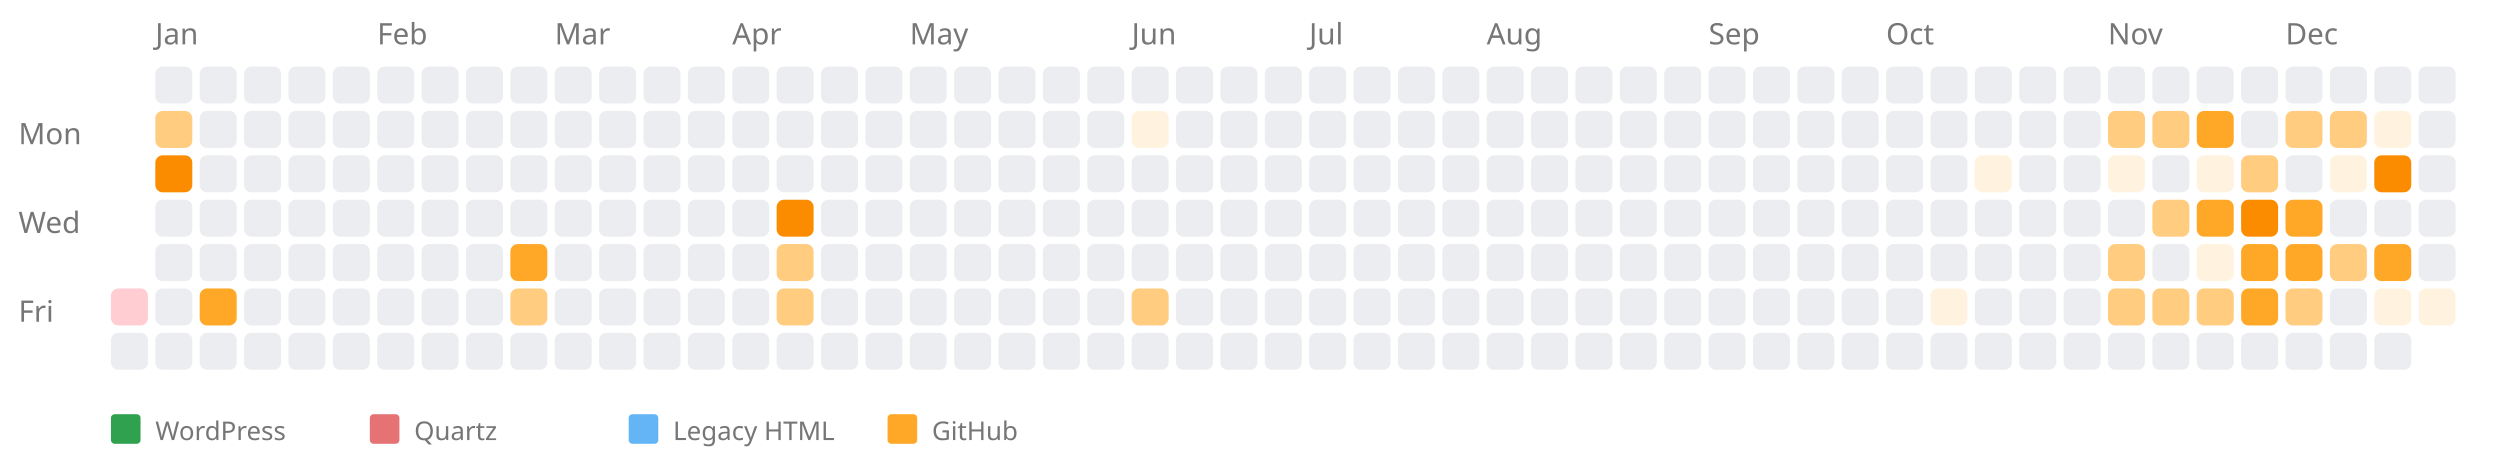
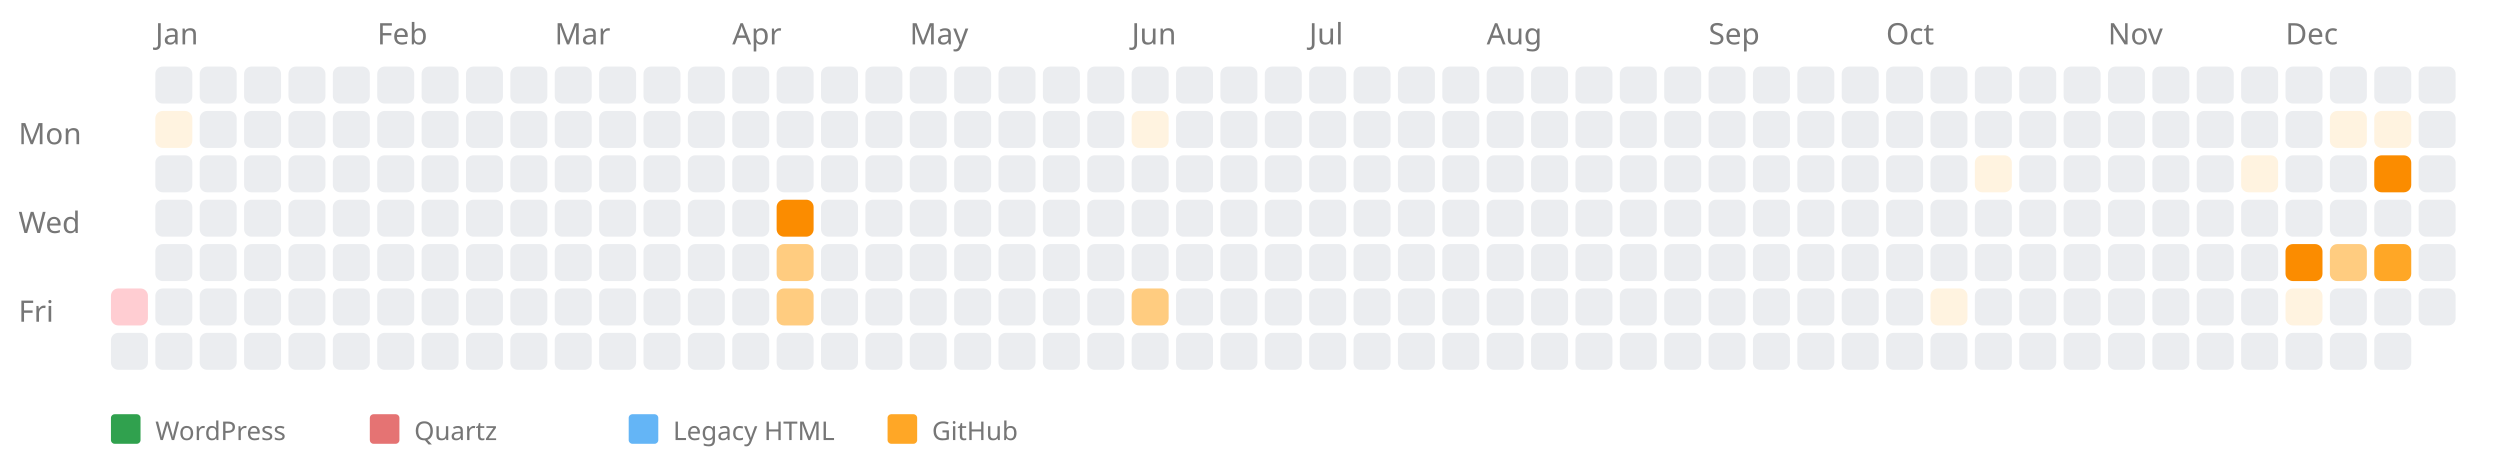
<svg xmlns="http://www.w3.org/2000/svg" viewBox="0 0 676 124" style="background-color: white;">
  <text x="5" y="39" font-family="sans-serif" font-size="8" fill="#767676">Mon</text>
  <text x="5" y="63" font-family="sans-serif" font-size="8" fill="#767676">Wed</text>
  <text x="5" y="87" font-family="sans-serif" font-size="8" fill="#767676">Fri</text>
  <a href="https://kreier.github.io/quartz/Diary/2021">
    <rect class="day-cell" data-date="2021-01-01" x="30" y="78" width="10" height="10" fill="#ffcdd2" rx="2" ry="2" />
  </a>
  <rect class="day-cell" data-date="2021-01-02" x="30" y="90" width="10" height="10" fill="#ebedf0" rx="2" ry="2" />
  <text x="42" y="12" font-family="sans-serif" font-size="8" fill="#767676">Jan</text>
  <rect class="day-cell" data-date="2021-01-03" x="42" y="18" width="10" height="10" fill="#ebedf0" rx="2" ry="2" />
-   <a href="https://github.com/kreier/me2arm/commit/ca2c6994b2ed854a7fac613803deee478fee8e63">
-     <rect class="day-cell" data-date="2021-01-04" x="42" y="30" width="10" height="10" fill="#ffcc80" rx="2" ry="2" />
-   </a>
-   <a href="https://github.com/kreier/jetson-car/commit/9a10501f116eb05279a624a6240494d85eda73f1">
-     <rect class="day-cell" data-date="2021-01-05" x="42" y="42" width="10" height="10" fill="#fb8c00" rx="2" ry="2" />
-   </a>
+   <a href="https://github.com/kreier/me2arm/blob/main/README.md">
+     <rect class="day-cell" data-date="2021-01-04" x="42" y="30" width="10" height="10" fill="#fff3e0" rx="2" ry="2" />
+   </a>
+   <rect class="day-cell" data-date="2021-01-05" x="42" y="42" width="10" height="10" fill="#ebedf0" rx="2" ry="2" />
  <rect class="day-cell" data-date="2021-01-06" x="42" y="54" width="10" height="10" fill="#ebedf0" rx="2" ry="2" />
  <rect class="day-cell" data-date="2021-01-07" x="42" y="66" width="10" height="10" fill="#ebedf0" rx="2" ry="2" />
  <rect class="day-cell" data-date="2021-01-08" x="42" y="78" width="10" height="10" fill="#ebedf0" rx="2" ry="2" />
  <rect class="day-cell" data-date="2021-01-09" x="42" y="90" width="10" height="10" fill="#ebedf0" rx="2" ry="2" />
  <rect class="day-cell" data-date="2021-01-10" x="54" y="18" width="10" height="10" fill="#ebedf0" rx="2" ry="2" />
  <rect class="day-cell" data-date="2021-01-11" x="54" y="30" width="10" height="10" fill="#ebedf0" rx="2" ry="2" />
  <rect class="day-cell" data-date="2021-01-12" x="54" y="42" width="10" height="10" fill="#ebedf0" rx="2" ry="2" />
  <rect class="day-cell" data-date="2021-01-13" x="54" y="54" width="10" height="10" fill="#ebedf0" rx="2" ry="2" />
  <rect class="day-cell" data-date="2021-01-14" x="54" y="66" width="10" height="10" fill="#ebedf0" rx="2" ry="2" />
-   <a href="https://github.com/kreier/ml/commit/02943c450cba19af11ae0dcdcea43d1fbf020590">
-     <rect class="day-cell" data-date="2021-01-15" x="54" y="78" width="10" height="10" fill="#ffa726" rx="2" ry="2" />
-   </a>
+   <rect class="day-cell" data-date="2021-01-15" x="54" y="78" width="10" height="10" fill="#ebedf0" rx="2" ry="2" />
  <rect class="day-cell" data-date="2021-01-16" x="54" y="90" width="10" height="10" fill="#ebedf0" rx="2" ry="2" />
  <rect class="day-cell" data-date="2021-01-17" x="66" y="18" width="10" height="10" fill="#ebedf0" rx="2" ry="2" />
  <rect class="day-cell" data-date="2021-01-18" x="66" y="30" width="10" height="10" fill="#ebedf0" rx="2" ry="2" />
  <rect class="day-cell" data-date="2021-01-19" x="66" y="42" width="10" height="10" fill="#ebedf0" rx="2" ry="2" />
  <rect class="day-cell" data-date="2021-01-20" x="66" y="54" width="10" height="10" fill="#ebedf0" rx="2" ry="2" />
  <rect class="day-cell" data-date="2021-01-21" x="66" y="66" width="10" height="10" fill="#ebedf0" rx="2" ry="2" />
  <rect class="day-cell" data-date="2021-01-22" x="66" y="78" width="10" height="10" fill="#ebedf0" rx="2" ry="2" />
  <rect class="day-cell" data-date="2021-01-23" x="66" y="90" width="10" height="10" fill="#ebedf0" rx="2" ry="2" />
  <rect class="day-cell" data-date="2021-01-24" x="78" y="18" width="10" height="10" fill="#ebedf0" rx="2" ry="2" />
  <rect class="day-cell" data-date="2021-01-25" x="78" y="30" width="10" height="10" fill="#ebedf0" rx="2" ry="2" />
  <rect class="day-cell" data-date="2021-01-26" x="78" y="42" width="10" height="10" fill="#ebedf0" rx="2" ry="2" />
  <rect class="day-cell" data-date="2021-01-27" x="78" y="54" width="10" height="10" fill="#ebedf0" rx="2" ry="2" />
  <rect class="day-cell" data-date="2021-01-28" x="78" y="66" width="10" height="10" fill="#ebedf0" rx="2" ry="2" />
  <rect class="day-cell" data-date="2021-01-29" x="78" y="78" width="10" height="10" fill="#ebedf0" rx="2" ry="2" />
  <rect class="day-cell" data-date="2021-01-30" x="78" y="90" width="10" height="10" fill="#ebedf0" rx="2" ry="2" />
  <rect class="day-cell" data-date="2021-01-31" x="90" y="18" width="10" height="10" fill="#ebedf0" rx="2" ry="2" />
  <rect class="day-cell" data-date="2021-02-01" x="90" y="30" width="10" height="10" fill="#ebedf0" rx="2" ry="2" />
  <rect class="day-cell" data-date="2021-02-02" x="90" y="42" width="10" height="10" fill="#ebedf0" rx="2" ry="2" />
  <rect class="day-cell" data-date="2021-02-03" x="90" y="54" width="10" height="10" fill="#ebedf0" rx="2" ry="2" />
  <rect class="day-cell" data-date="2021-02-04" x="90" y="66" width="10" height="10" fill="#ebedf0" rx="2" ry="2" />
  <rect class="day-cell" data-date="2021-02-05" x="90" y="78" width="10" height="10" fill="#ebedf0" rx="2" ry="2" />
  <rect class="day-cell" data-date="2021-02-06" x="90" y="90" width="10" height="10" fill="#ebedf0" rx="2" ry="2" />
  <text x="102" y="12" font-family="sans-serif" font-size="8" fill="#767676">Feb</text>
  <rect class="day-cell" data-date="2021-02-07" x="102" y="18" width="10" height="10" fill="#ebedf0" rx="2" ry="2" />
  <rect class="day-cell" data-date="2021-02-08" x="102" y="30" width="10" height="10" fill="#ebedf0" rx="2" ry="2" />
  <rect class="day-cell" data-date="2021-02-09" x="102" y="42" width="10" height="10" fill="#ebedf0" rx="2" ry="2" />
  <rect class="day-cell" data-date="2021-02-10" x="102" y="54" width="10" height="10" fill="#ebedf0" rx="2" ry="2" />
  <rect class="day-cell" data-date="2021-02-11" x="102" y="66" width="10" height="10" fill="#ebedf0" rx="2" ry="2" />
  <rect class="day-cell" data-date="2021-02-12" x="102" y="78" width="10" height="10" fill="#ebedf0" rx="2" ry="2" />
  <rect class="day-cell" data-date="2021-02-13" x="102" y="90" width="10" height="10" fill="#ebedf0" rx="2" ry="2" />
  <rect class="day-cell" data-date="2021-02-14" x="114" y="18" width="10" height="10" fill="#ebedf0" rx="2" ry="2" />
  <rect class="day-cell" data-date="2021-02-15" x="114" y="30" width="10" height="10" fill="#ebedf0" rx="2" ry="2" />
  <rect class="day-cell" data-date="2021-02-16" x="114" y="42" width="10" height="10" fill="#ebedf0" rx="2" ry="2" />
  <rect class="day-cell" data-date="2021-02-17" x="114" y="54" width="10" height="10" fill="#ebedf0" rx="2" ry="2" />
  <rect class="day-cell" data-date="2021-02-18" x="114" y="66" width="10" height="10" fill="#ebedf0" rx="2" ry="2" />
  <rect class="day-cell" data-date="2021-02-19" x="114" y="78" width="10" height="10" fill="#ebedf0" rx="2" ry="2" />
  <rect class="day-cell" data-date="2021-02-20" x="114" y="90" width="10" height="10" fill="#ebedf0" rx="2" ry="2" />
  <rect class="day-cell" data-date="2021-02-21" x="126" y="18" width="10" height="10" fill="#ebedf0" rx="2" ry="2" />
  <rect class="day-cell" data-date="2021-02-22" x="126" y="30" width="10" height="10" fill="#ebedf0" rx="2" ry="2" />
  <rect class="day-cell" data-date="2021-02-23" x="126" y="42" width="10" height="10" fill="#ebedf0" rx="2" ry="2" />
  <rect class="day-cell" data-date="2021-02-24" x="126" y="54" width="10" height="10" fill="#ebedf0" rx="2" ry="2" />
  <rect class="day-cell" data-date="2021-02-25" x="126" y="66" width="10" height="10" fill="#ebedf0" rx="2" ry="2" />
  <rect class="day-cell" data-date="2021-02-26" x="126" y="78" width="10" height="10" fill="#ebedf0" rx="2" ry="2" />
  <rect class="day-cell" data-date="2021-02-27" x="126" y="90" width="10" height="10" fill="#ebedf0" rx="2" ry="2" />
  <rect class="day-cell" data-date="2021-02-28" x="138" y="18" width="10" height="10" fill="#ebedf0" rx="2" ry="2" />
  <rect class="day-cell" data-date="2021-03-01" x="138" y="30" width="10" height="10" fill="#ebedf0" rx="2" ry="2" />
  <rect class="day-cell" data-date="2021-03-02" x="138" y="42" width="10" height="10" fill="#ebedf0" rx="2" ry="2" />
  <rect class="day-cell" data-date="2021-03-03" x="138" y="54" width="10" height="10" fill="#ebedf0" rx="2" ry="2" />
-   <a href="https://github.com/kreier/swift2021/commit/307429f71dbe469964d131d20942aa847cdf0585">
-     <rect class="day-cell" data-date="2021-03-04" x="138" y="66" width="10" height="10" fill="#ffa726" rx="2" ry="2" />
-   </a>
-   <a href="https://github.com/kreier/swift2021/commit/5080393241e9903767c09061c0625bb39481d234">
-     <rect class="day-cell" data-date="2021-03-05" x="138" y="78" width="10" height="10" fill="#ffcc80" rx="2" ry="2" />
-   </a>
+   <rect class="day-cell" data-date="2021-03-04" x="138" y="66" width="10" height="10" fill="#ebedf0" rx="2" ry="2" />
+   <rect class="day-cell" data-date="2021-03-05" x="138" y="78" width="10" height="10" fill="#ebedf0" rx="2" ry="2" />
  <rect class="day-cell" data-date="2021-03-06" x="138" y="90" width="10" height="10" fill="#ebedf0" rx="2" ry="2" />
  <text x="150" y="12" font-family="sans-serif" font-size="8" fill="#767676">Mar</text>
  <rect class="day-cell" data-date="2021-03-07" x="150" y="18" width="10" height="10" fill="#ebedf0" rx="2" ry="2" />
  <rect class="day-cell" data-date="2021-03-08" x="150" y="30" width="10" height="10" fill="#ebedf0" rx="2" ry="2" />
  <rect class="day-cell" data-date="2021-03-09" x="150" y="42" width="10" height="10" fill="#ebedf0" rx="2" ry="2" />
  <rect class="day-cell" data-date="2021-03-10" x="150" y="54" width="10" height="10" fill="#ebedf0" rx="2" ry="2" />
  <rect class="day-cell" data-date="2021-03-11" x="150" y="66" width="10" height="10" fill="#ebedf0" rx="2" ry="2" />
  <rect class="day-cell" data-date="2021-03-12" x="150" y="78" width="10" height="10" fill="#ebedf0" rx="2" ry="2" />
  <rect class="day-cell" data-date="2021-03-13" x="150" y="90" width="10" height="10" fill="#ebedf0" rx="2" ry="2" />
  <rect class="day-cell" data-date="2021-03-14" x="162" y="18" width="10" height="10" fill="#ebedf0" rx="2" ry="2" />
  <rect class="day-cell" data-date="2021-03-15" x="162" y="30" width="10" height="10" fill="#ebedf0" rx="2" ry="2" />
  <rect class="day-cell" data-date="2021-03-16" x="162" y="42" width="10" height="10" fill="#ebedf0" rx="2" ry="2" />
  <rect class="day-cell" data-date="2021-03-17" x="162" y="54" width="10" height="10" fill="#ebedf0" rx="2" ry="2" />
  <rect class="day-cell" data-date="2021-03-18" x="162" y="66" width="10" height="10" fill="#ebedf0" rx="2" ry="2" />
  <rect class="day-cell" data-date="2021-03-19" x="162" y="78" width="10" height="10" fill="#ebedf0" rx="2" ry="2" />
  <rect class="day-cell" data-date="2021-03-20" x="162" y="90" width="10" height="10" fill="#ebedf0" rx="2" ry="2" />
  <rect class="day-cell" data-date="2021-03-21" x="174" y="18" width="10" height="10" fill="#ebedf0" rx="2" ry="2" />
  <rect class="day-cell" data-date="2021-03-22" x="174" y="30" width="10" height="10" fill="#ebedf0" rx="2" ry="2" />
  <rect class="day-cell" data-date="2021-03-23" x="174" y="42" width="10" height="10" fill="#ebedf0" rx="2" ry="2" />
  <rect class="day-cell" data-date="2021-03-24" x="174" y="54" width="10" height="10" fill="#ebedf0" rx="2" ry="2" />
  <rect class="day-cell" data-date="2021-03-25" x="174" y="66" width="10" height="10" fill="#ebedf0" rx="2" ry="2" />
  <rect class="day-cell" data-date="2021-03-26" x="174" y="78" width="10" height="10" fill="#ebedf0" rx="2" ry="2" />
  <rect class="day-cell" data-date="2021-03-27" x="174" y="90" width="10" height="10" fill="#ebedf0" rx="2" ry="2" />
  <rect class="day-cell" data-date="2021-03-28" x="186" y="18" width="10" height="10" fill="#ebedf0" rx="2" ry="2" />
  <rect class="day-cell" data-date="2021-03-29" x="186" y="30" width="10" height="10" fill="#ebedf0" rx="2" ry="2" />
  <rect class="day-cell" data-date="2021-03-30" x="186" y="42" width="10" height="10" fill="#ebedf0" rx="2" ry="2" />
  <rect class="day-cell" data-date="2021-03-31" x="186" y="54" width="10" height="10" fill="#ebedf0" rx="2" ry="2" />
  <rect class="day-cell" data-date="2021-04-01" x="186" y="66" width="10" height="10" fill="#ebedf0" rx="2" ry="2" />
  <rect class="day-cell" data-date="2021-04-02" x="186" y="78" width="10" height="10" fill="#ebedf0" rx="2" ry="2" />
  <rect class="day-cell" data-date="2021-04-03" x="186" y="90" width="10" height="10" fill="#ebedf0" rx="2" ry="2" />
  <text x="198" y="12" font-family="sans-serif" font-size="8" fill="#767676">Apr</text>
  <rect class="day-cell" data-date="2021-04-04" x="198" y="18" width="10" height="10" fill="#ebedf0" rx="2" ry="2" />
  <rect class="day-cell" data-date="2021-04-05" x="198" y="30" width="10" height="10" fill="#ebedf0" rx="2" ry="2" />
  <rect class="day-cell" data-date="2021-04-06" x="198" y="42" width="10" height="10" fill="#ebedf0" rx="2" ry="2" />
  <rect class="day-cell" data-date="2021-04-07" x="198" y="54" width="10" height="10" fill="#ebedf0" rx="2" ry="2" />
  <rect class="day-cell" data-date="2021-04-08" x="198" y="66" width="10" height="10" fill="#ebedf0" rx="2" ry="2" />
  <rect class="day-cell" data-date="2021-04-09" x="198" y="78" width="10" height="10" fill="#ebedf0" rx="2" ry="2" />
  <rect class="day-cell" data-date="2021-04-10" x="198" y="90" width="10" height="10" fill="#ebedf0" rx="2" ry="2" />
  <rect class="day-cell" data-date="2021-04-11" x="210" y="18" width="10" height="10" fill="#ebedf0" rx="2" ry="2" />
  <rect class="day-cell" data-date="2021-04-12" x="210" y="30" width="10" height="10" fill="#ebedf0" rx="2" ry="2" />
  <rect class="day-cell" data-date="2021-04-13" x="210" y="42" width="10" height="10" fill="#ebedf0" rx="2" ry="2" />
  <a href="https://github.com/kreier/aqi/commit/ab232dc5d18e2268e31fdc4a1b65283ac7bafe7a">
    <rect class="day-cell" data-date="2021-04-14" x="210" y="54" width="10" height="10" fill="#fb8c00" rx="2" ry="2" />
  </a>
  <a href="https://github.com/kreier/aqi/commit/bcd08a66b4a150a0d561fd57bb50a1d09c506f83">
    <rect class="day-cell" data-date="2021-04-15" x="210" y="66" width="10" height="10" fill="#ffcc80" rx="2" ry="2" />
  </a>
  <a href="https://github.com/kreier/aqi/commit/bbc0ec88f1c29f43d2875090c97e5e2a23885903">
    <rect class="day-cell" data-date="2021-04-16" x="210" y="78" width="10" height="10" fill="#ffcc80" rx="2" ry="2" />
  </a>
  <rect class="day-cell" data-date="2021-04-17" x="210" y="90" width="10" height="10" fill="#ebedf0" rx="2" ry="2" />
  <rect class="day-cell" data-date="2021-04-18" x="222" y="18" width="10" height="10" fill="#ebedf0" rx="2" ry="2" />
  <rect class="day-cell" data-date="2021-04-19" x="222" y="30" width="10" height="10" fill="#ebedf0" rx="2" ry="2" />
  <rect class="day-cell" data-date="2021-04-20" x="222" y="42" width="10" height="10" fill="#ebedf0" rx="2" ry="2" />
  <rect class="day-cell" data-date="2021-04-21" x="222" y="54" width="10" height="10" fill="#ebedf0" rx="2" ry="2" />
  <rect class="day-cell" data-date="2021-04-22" x="222" y="66" width="10" height="10" fill="#ebedf0" rx="2" ry="2" />
  <rect class="day-cell" data-date="2021-04-23" x="222" y="78" width="10" height="10" fill="#ebedf0" rx="2" ry="2" />
  <rect class="day-cell" data-date="2021-04-24" x="222" y="90" width="10" height="10" fill="#ebedf0" rx="2" ry="2" />
  <rect class="day-cell" data-date="2021-04-25" x="234" y="18" width="10" height="10" fill="#ebedf0" rx="2" ry="2" />
  <rect class="day-cell" data-date="2021-04-26" x="234" y="30" width="10" height="10" fill="#ebedf0" rx="2" ry="2" />
  <rect class="day-cell" data-date="2021-04-27" x="234" y="42" width="10" height="10" fill="#ebedf0" rx="2" ry="2" />
  <rect class="day-cell" data-date="2021-04-28" x="234" y="54" width="10" height="10" fill="#ebedf0" rx="2" ry="2" />
  <rect class="day-cell" data-date="2021-04-29" x="234" y="66" width="10" height="10" fill="#ebedf0" rx="2" ry="2" />
  <rect class="day-cell" data-date="2021-04-30" x="234" y="78" width="10" height="10" fill="#ebedf0" rx="2" ry="2" />
  <rect class="day-cell" data-date="2021-05-01" x="234" y="90" width="10" height="10" fill="#ebedf0" rx="2" ry="2" />
  <text x="246" y="12" font-family="sans-serif" font-size="8" fill="#767676">May</text>
  <rect class="day-cell" data-date="2021-05-02" x="246" y="18" width="10" height="10" fill="#ebedf0" rx="2" ry="2" />
  <rect class="day-cell" data-date="2021-05-03" x="246" y="30" width="10" height="10" fill="#ebedf0" rx="2" ry="2" />
  <rect class="day-cell" data-date="2021-05-04" x="246" y="42" width="10" height="10" fill="#ebedf0" rx="2" ry="2" />
  <rect class="day-cell" data-date="2021-05-05" x="246" y="54" width="10" height="10" fill="#ebedf0" rx="2" ry="2" />
  <rect class="day-cell" data-date="2021-05-06" x="246" y="66" width="10" height="10" fill="#ebedf0" rx="2" ry="2" />
  <rect class="day-cell" data-date="2021-05-07" x="246" y="78" width="10" height="10" fill="#ebedf0" rx="2" ry="2" />
  <rect class="day-cell" data-date="2021-05-08" x="246" y="90" width="10" height="10" fill="#ebedf0" rx="2" ry="2" />
  <rect class="day-cell" data-date="2021-05-09" x="258" y="18" width="10" height="10" fill="#ebedf0" rx="2" ry="2" />
  <rect class="day-cell" data-date="2021-05-10" x="258" y="30" width="10" height="10" fill="#ebedf0" rx="2" ry="2" />
  <rect class="day-cell" data-date="2021-05-11" x="258" y="42" width="10" height="10" fill="#ebedf0" rx="2" ry="2" />
  <rect class="day-cell" data-date="2021-05-12" x="258" y="54" width="10" height="10" fill="#ebedf0" rx="2" ry="2" />
  <rect class="day-cell" data-date="2021-05-13" x="258" y="66" width="10" height="10" fill="#ebedf0" rx="2" ry="2" />
  <rect class="day-cell" data-date="2021-05-14" x="258" y="78" width="10" height="10" fill="#ebedf0" rx="2" ry="2" />
  <rect class="day-cell" data-date="2021-05-15" x="258" y="90" width="10" height="10" fill="#ebedf0" rx="2" ry="2" />
  <rect class="day-cell" data-date="2021-05-16" x="270" y="18" width="10" height="10" fill="#ebedf0" rx="2" ry="2" />
  <rect class="day-cell" data-date="2021-05-17" x="270" y="30" width="10" height="10" fill="#ebedf0" rx="2" ry="2" />
  <rect class="day-cell" data-date="2021-05-18" x="270" y="42" width="10" height="10" fill="#ebedf0" rx="2" ry="2" />
  <rect class="day-cell" data-date="2021-05-19" x="270" y="54" width="10" height="10" fill="#ebedf0" rx="2" ry="2" />
  <rect class="day-cell" data-date="2021-05-20" x="270" y="66" width="10" height="10" fill="#ebedf0" rx="2" ry="2" />
  <rect class="day-cell" data-date="2021-05-21" x="270" y="78" width="10" height="10" fill="#ebedf0" rx="2" ry="2" />
  <rect class="day-cell" data-date="2021-05-22" x="270" y="90" width="10" height="10" fill="#ebedf0" rx="2" ry="2" />
  <rect class="day-cell" data-date="2021-05-23" x="282" y="18" width="10" height="10" fill="#ebedf0" rx="2" ry="2" />
  <rect class="day-cell" data-date="2021-05-24" x="282" y="30" width="10" height="10" fill="#ebedf0" rx="2" ry="2" />
  <rect class="day-cell" data-date="2021-05-25" x="282" y="42" width="10" height="10" fill="#ebedf0" rx="2" ry="2" />
  <rect class="day-cell" data-date="2021-05-26" x="282" y="54" width="10" height="10" fill="#ebedf0" rx="2" ry="2" />
  <rect class="day-cell" data-date="2021-05-27" x="282" y="66" width="10" height="10" fill="#ebedf0" rx="2" ry="2" />
  <rect class="day-cell" data-date="2021-05-28" x="282" y="78" width="10" height="10" fill="#ebedf0" rx="2" ry="2" />
  <rect class="day-cell" data-date="2021-05-29" x="282" y="90" width="10" height="10" fill="#ebedf0" rx="2" ry="2" />
  <rect class="day-cell" data-date="2021-05-30" x="294" y="18" width="10" height="10" fill="#ebedf0" rx="2" ry="2" />
  <rect class="day-cell" data-date="2021-05-31" x="294" y="30" width="10" height="10" fill="#ebedf0" rx="2" ry="2" />
  <rect class="day-cell" data-date="2021-06-01" x="294" y="42" width="10" height="10" fill="#ebedf0" rx="2" ry="2" />
  <rect class="day-cell" data-date="2021-06-02" x="294" y="54" width="10" height="10" fill="#ebedf0" rx="2" ry="2" />
  <rect class="day-cell" data-date="2021-06-03" x="294" y="66" width="10" height="10" fill="#ebedf0" rx="2" ry="2" />
  <rect class="day-cell" data-date="2021-06-04" x="294" y="78" width="10" height="10" fill="#ebedf0" rx="2" ry="2" />
  <rect class="day-cell" data-date="2021-06-05" x="294" y="90" width="10" height="10" fill="#ebedf0" rx="2" ry="2" />
  <text x="306" y="12" font-family="sans-serif" font-size="8" fill="#767676">Jun</text>
  <rect class="day-cell" data-date="2021-06-06" x="306" y="18" width="10" height="10" fill="#ebedf0" rx="2" ry="2" />
  <a href="https://github.com/kreier/history/commit/2dabd8202832188bb98c6b7aef747b6bba5d953e">
    <rect class="day-cell" data-date="2021-06-07" x="306" y="30" width="10" height="10" fill="#fff3e0" rx="2" ry="2" />
  </a>
  <rect class="day-cell" data-date="2021-06-08" x="306" y="42" width="10" height="10" fill="#ebedf0" rx="2" ry="2" />
  <rect class="day-cell" data-date="2021-06-09" x="306" y="54" width="10" height="10" fill="#ebedf0" rx="2" ry="2" />
  <rect class="day-cell" data-date="2021-06-10" x="306" y="66" width="10" height="10" fill="#ebedf0" rx="2" ry="2" />
  <a href="https://github.com/kreier/history/commit/be2d526acd8b580c03cfd0dfbc0d5cdbee70ba73">
    <rect class="day-cell" data-date="2021-06-11" x="306" y="78" width="10" height="10" fill="#ffcc80" rx="2" ry="2" />
  </a>
  <rect class="day-cell" data-date="2021-06-12" x="306" y="90" width="10" height="10" fill="#ebedf0" rx="2" ry="2" />
  <rect class="day-cell" data-date="2021-06-13" x="318" y="18" width="10" height="10" fill="#ebedf0" rx="2" ry="2" />
  <rect class="day-cell" data-date="2021-06-14" x="318" y="30" width="10" height="10" fill="#ebedf0" rx="2" ry="2" />
  <rect class="day-cell" data-date="2021-06-15" x="318" y="42" width="10" height="10" fill="#ebedf0" rx="2" ry="2" />
  <rect class="day-cell" data-date="2021-06-16" x="318" y="54" width="10" height="10" fill="#ebedf0" rx="2" ry="2" />
  <rect class="day-cell" data-date="2021-06-17" x="318" y="66" width="10" height="10" fill="#ebedf0" rx="2" ry="2" />
  <rect class="day-cell" data-date="2021-06-18" x="318" y="78" width="10" height="10" fill="#ebedf0" rx="2" ry="2" />
  <rect class="day-cell" data-date="2021-06-19" x="318" y="90" width="10" height="10" fill="#ebedf0" rx="2" ry="2" />
  <rect class="day-cell" data-date="2021-06-20" x="330" y="18" width="10" height="10" fill="#ebedf0" rx="2" ry="2" />
  <rect class="day-cell" data-date="2021-06-21" x="330" y="30" width="10" height="10" fill="#ebedf0" rx="2" ry="2" />
  <rect class="day-cell" data-date="2021-06-22" x="330" y="42" width="10" height="10" fill="#ebedf0" rx="2" ry="2" />
  <rect class="day-cell" data-date="2021-06-23" x="330" y="54" width="10" height="10" fill="#ebedf0" rx="2" ry="2" />
  <rect class="day-cell" data-date="2021-06-24" x="330" y="66" width="10" height="10" fill="#ebedf0" rx="2" ry="2" />
  <rect class="day-cell" data-date="2021-06-25" x="330" y="78" width="10" height="10" fill="#ebedf0" rx="2" ry="2" />
  <rect class="day-cell" data-date="2021-06-26" x="330" y="90" width="10" height="10" fill="#ebedf0" rx="2" ry="2" />
  <rect class="day-cell" data-date="2021-06-27" x="342" y="18" width="10" height="10" fill="#ebedf0" rx="2" ry="2" />
  <rect class="day-cell" data-date="2021-06-28" x="342" y="30" width="10" height="10" fill="#ebedf0" rx="2" ry="2" />
  <rect class="day-cell" data-date="2021-06-29" x="342" y="42" width="10" height="10" fill="#ebedf0" rx="2" ry="2" />
  <rect class="day-cell" data-date="2021-06-30" x="342" y="54" width="10" height="10" fill="#ebedf0" rx="2" ry="2" />
  <rect class="day-cell" data-date="2021-07-01" x="342" y="66" width="10" height="10" fill="#ebedf0" rx="2" ry="2" />
  <rect class="day-cell" data-date="2021-07-02" x="342" y="78" width="10" height="10" fill="#ebedf0" rx="2" ry="2" />
  <rect class="day-cell" data-date="2021-07-03" x="342" y="90" width="10" height="10" fill="#ebedf0" rx="2" ry="2" />
  <text x="354" y="12" font-family="sans-serif" font-size="8" fill="#767676">Jul</text>
  <rect class="day-cell" data-date="2021-07-04" x="354" y="18" width="10" height="10" fill="#ebedf0" rx="2" ry="2" />
  <rect class="day-cell" data-date="2021-07-05" x="354" y="30" width="10" height="10" fill="#ebedf0" rx="2" ry="2" />
  <rect class="day-cell" data-date="2021-07-06" x="354" y="42" width="10" height="10" fill="#ebedf0" rx="2" ry="2" />
  <rect class="day-cell" data-date="2021-07-07" x="354" y="54" width="10" height="10" fill="#ebedf0" rx="2" ry="2" />
  <rect class="day-cell" data-date="2021-07-08" x="354" y="66" width="10" height="10" fill="#ebedf0" rx="2" ry="2" />
  <rect class="day-cell" data-date="2021-07-09" x="354" y="78" width="10" height="10" fill="#ebedf0" rx="2" ry="2" />
  <rect class="day-cell" data-date="2021-07-10" x="354" y="90" width="10" height="10" fill="#ebedf0" rx="2" ry="2" />
  <rect class="day-cell" data-date="2021-07-11" x="366" y="18" width="10" height="10" fill="#ebedf0" rx="2" ry="2" />
  <rect class="day-cell" data-date="2021-07-12" x="366" y="30" width="10" height="10" fill="#ebedf0" rx="2" ry="2" />
  <rect class="day-cell" data-date="2021-07-13" x="366" y="42" width="10" height="10" fill="#ebedf0" rx="2" ry="2" />
  <rect class="day-cell" data-date="2021-07-14" x="366" y="54" width="10" height="10" fill="#ebedf0" rx="2" ry="2" />
  <rect class="day-cell" data-date="2021-07-15" x="366" y="66" width="10" height="10" fill="#ebedf0" rx="2" ry="2" />
  <rect class="day-cell" data-date="2021-07-16" x="366" y="78" width="10" height="10" fill="#ebedf0" rx="2" ry="2" />
  <rect class="day-cell" data-date="2021-07-17" x="366" y="90" width="10" height="10" fill="#ebedf0" rx="2" ry="2" />
  <rect class="day-cell" data-date="2021-07-18" x="378" y="18" width="10" height="10" fill="#ebedf0" rx="2" ry="2" />
  <rect class="day-cell" data-date="2021-07-19" x="378" y="30" width="10" height="10" fill="#ebedf0" rx="2" ry="2" />
  <rect class="day-cell" data-date="2021-07-20" x="378" y="42" width="10" height="10" fill="#ebedf0" rx="2" ry="2" />
  <rect class="day-cell" data-date="2021-07-21" x="378" y="54" width="10" height="10" fill="#ebedf0" rx="2" ry="2" />
  <rect class="day-cell" data-date="2021-07-22" x="378" y="66" width="10" height="10" fill="#ebedf0" rx="2" ry="2" />
  <rect class="day-cell" data-date="2021-07-23" x="378" y="78" width="10" height="10" fill="#ebedf0" rx="2" ry="2" />
  <rect class="day-cell" data-date="2021-07-24" x="378" y="90" width="10" height="10" fill="#ebedf0" rx="2" ry="2" />
  <rect class="day-cell" data-date="2021-07-25" x="390" y="18" width="10" height="10" fill="#ebedf0" rx="2" ry="2" />
  <rect class="day-cell" data-date="2021-07-26" x="390" y="30" width="10" height="10" fill="#ebedf0" rx="2" ry="2" />
  <rect class="day-cell" data-date="2021-07-27" x="390" y="42" width="10" height="10" fill="#ebedf0" rx="2" ry="2" />
  <rect class="day-cell" data-date="2021-07-28" x="390" y="54" width="10" height="10" fill="#ebedf0" rx="2" ry="2" />
  <rect class="day-cell" data-date="2021-07-29" x="390" y="66" width="10" height="10" fill="#ebedf0" rx="2" ry="2" />
  <rect class="day-cell" data-date="2021-07-30" x="390" y="78" width="10" height="10" fill="#ebedf0" rx="2" ry="2" />
  <rect class="day-cell" data-date="2021-07-31" x="390" y="90" width="10" height="10" fill="#ebedf0" rx="2" ry="2" />
  <text x="402" y="12" font-family="sans-serif" font-size="8" fill="#767676">Aug</text>
  <rect class="day-cell" data-date="2021-08-01" x="402" y="18" width="10" height="10" fill="#ebedf0" rx="2" ry="2" />
  <rect class="day-cell" data-date="2021-08-02" x="402" y="30" width="10" height="10" fill="#ebedf0" rx="2" ry="2" />
  <rect class="day-cell" data-date="2021-08-03" x="402" y="42" width="10" height="10" fill="#ebedf0" rx="2" ry="2" />
  <rect class="day-cell" data-date="2021-08-04" x="402" y="54" width="10" height="10" fill="#ebedf0" rx="2" ry="2" />
  <rect class="day-cell" data-date="2021-08-05" x="402" y="66" width="10" height="10" fill="#ebedf0" rx="2" ry="2" />
  <rect class="day-cell" data-date="2021-08-06" x="402" y="78" width="10" height="10" fill="#ebedf0" rx="2" ry="2" />
  <rect class="day-cell" data-date="2021-08-07" x="402" y="90" width="10" height="10" fill="#ebedf0" rx="2" ry="2" />
  <rect class="day-cell" data-date="2021-08-08" x="414" y="18" width="10" height="10" fill="#ebedf0" rx="2" ry="2" />
  <rect class="day-cell" data-date="2021-08-09" x="414" y="30" width="10" height="10" fill="#ebedf0" rx="2" ry="2" />
  <rect class="day-cell" data-date="2021-08-10" x="414" y="42" width="10" height="10" fill="#ebedf0" rx="2" ry="2" />
  <rect class="day-cell" data-date="2021-08-11" x="414" y="54" width="10" height="10" fill="#ebedf0" rx="2" ry="2" />
  <rect class="day-cell" data-date="2021-08-12" x="414" y="66" width="10" height="10" fill="#ebedf0" rx="2" ry="2" />
  <rect class="day-cell" data-date="2021-08-13" x="414" y="78" width="10" height="10" fill="#ebedf0" rx="2" ry="2" />
  <rect class="day-cell" data-date="2021-08-14" x="414" y="90" width="10" height="10" fill="#ebedf0" rx="2" ry="2" />
  <rect class="day-cell" data-date="2021-08-15" x="426" y="18" width="10" height="10" fill="#ebedf0" rx="2" ry="2" />
  <rect class="day-cell" data-date="2021-08-16" x="426" y="30" width="10" height="10" fill="#ebedf0" rx="2" ry="2" />
  <rect class="day-cell" data-date="2021-08-17" x="426" y="42" width="10" height="10" fill="#ebedf0" rx="2" ry="2" />
  <rect class="day-cell" data-date="2021-08-18" x="426" y="54" width="10" height="10" fill="#ebedf0" rx="2" ry="2" />
  <rect class="day-cell" data-date="2021-08-19" x="426" y="66" width="10" height="10" fill="#ebedf0" rx="2" ry="2" />
  <rect class="day-cell" data-date="2021-08-20" x="426" y="78" width="10" height="10" fill="#ebedf0" rx="2" ry="2" />
  <rect class="day-cell" data-date="2021-08-21" x="426" y="90" width="10" height="10" fill="#ebedf0" rx="2" ry="2" />
  <rect class="day-cell" data-date="2021-08-22" x="438" y="18" width="10" height="10" fill="#ebedf0" rx="2" ry="2" />
  <rect class="day-cell" data-date="2021-08-23" x="438" y="30" width="10" height="10" fill="#ebedf0" rx="2" ry="2" />
  <rect class="day-cell" data-date="2021-08-24" x="438" y="42" width="10" height="10" fill="#ebedf0" rx="2" ry="2" />
  <rect class="day-cell" data-date="2021-08-25" x="438" y="54" width="10" height="10" fill="#ebedf0" rx="2" ry="2" />
  <rect class="day-cell" data-date="2021-08-26" x="438" y="66" width="10" height="10" fill="#ebedf0" rx="2" ry="2" />
  <rect class="day-cell" data-date="2021-08-27" x="438" y="78" width="10" height="10" fill="#ebedf0" rx="2" ry="2" />
  <rect class="day-cell" data-date="2021-08-28" x="438" y="90" width="10" height="10" fill="#ebedf0" rx="2" ry="2" />
  <rect class="day-cell" data-date="2021-08-29" x="450" y="18" width="10" height="10" fill="#ebedf0" rx="2" ry="2" />
  <rect class="day-cell" data-date="2021-08-30" x="450" y="30" width="10" height="10" fill="#ebedf0" rx="2" ry="2" />
  <rect class="day-cell" data-date="2021-08-31" x="450" y="42" width="10" height="10" fill="#ebedf0" rx="2" ry="2" />
  <rect class="day-cell" data-date="2021-09-01" x="450" y="54" width="10" height="10" fill="#ebedf0" rx="2" ry="2" />
  <rect class="day-cell" data-date="2021-09-02" x="450" y="66" width="10" height="10" fill="#ebedf0" rx="2" ry="2" />
  <rect class="day-cell" data-date="2021-09-03" x="450" y="78" width="10" height="10" fill="#ebedf0" rx="2" ry="2" />
  <rect class="day-cell" data-date="2021-09-04" x="450" y="90" width="10" height="10" fill="#ebedf0" rx="2" ry="2" />
  <text x="462" y="12" font-family="sans-serif" font-size="8" fill="#767676">Sep</text>
  <rect class="day-cell" data-date="2021-09-05" x="462" y="18" width="10" height="10" fill="#ebedf0" rx="2" ry="2" />
  <rect class="day-cell" data-date="2021-09-06" x="462" y="30" width="10" height="10" fill="#ebedf0" rx="2" ry="2" />
  <rect class="day-cell" data-date="2021-09-07" x="462" y="42" width="10" height="10" fill="#ebedf0" rx="2" ry="2" />
  <rect class="day-cell" data-date="2021-09-08" x="462" y="54" width="10" height="10" fill="#ebedf0" rx="2" ry="2" />
  <rect class="day-cell" data-date="2021-09-09" x="462" y="66" width="10" height="10" fill="#ebedf0" rx="2" ry="2" />
  <rect class="day-cell" data-date="2021-09-10" x="462" y="78" width="10" height="10" fill="#ebedf0" rx="2" ry="2" />
  <rect class="day-cell" data-date="2021-09-11" x="462" y="90" width="10" height="10" fill="#ebedf0" rx="2" ry="2" />
  <rect class="day-cell" data-date="2021-09-12" x="474" y="18" width="10" height="10" fill="#ebedf0" rx="2" ry="2" />
  <rect class="day-cell" data-date="2021-09-13" x="474" y="30" width="10" height="10" fill="#ebedf0" rx="2" ry="2" />
  <rect class="day-cell" data-date="2021-09-14" x="474" y="42" width="10" height="10" fill="#ebedf0" rx="2" ry="2" />
  <rect class="day-cell" data-date="2021-09-15" x="474" y="54" width="10" height="10" fill="#ebedf0" rx="2" ry="2" />
  <rect class="day-cell" data-date="2021-09-16" x="474" y="66" width="10" height="10" fill="#ebedf0" rx="2" ry="2" />
  <rect class="day-cell" data-date="2021-09-17" x="474" y="78" width="10" height="10" fill="#ebedf0" rx="2" ry="2" />
  <rect class="day-cell" data-date="2021-09-18" x="474" y="90" width="10" height="10" fill="#ebedf0" rx="2" ry="2" />
  <rect class="day-cell" data-date="2021-09-19" x="486" y="18" width="10" height="10" fill="#ebedf0" rx="2" ry="2" />
  <rect class="day-cell" data-date="2021-09-20" x="486" y="30" width="10" height="10" fill="#ebedf0" rx="2" ry="2" />
  <rect class="day-cell" data-date="2021-09-21" x="486" y="42" width="10" height="10" fill="#ebedf0" rx="2" ry="2" />
  <rect class="day-cell" data-date="2021-09-22" x="486" y="54" width="10" height="10" fill="#ebedf0" rx="2" ry="2" />
  <rect class="day-cell" data-date="2021-09-23" x="486" y="66" width="10" height="10" fill="#ebedf0" rx="2" ry="2" />
  <rect class="day-cell" data-date="2021-09-24" x="486" y="78" width="10" height="10" fill="#ebedf0" rx="2" ry="2" />
  <rect class="day-cell" data-date="2021-09-25" x="486" y="90" width="10" height="10" fill="#ebedf0" rx="2" ry="2" />
  <rect class="day-cell" data-date="2021-09-26" x="498" y="18" width="10" height="10" fill="#ebedf0" rx="2" ry="2" />
  <rect class="day-cell" data-date="2021-09-27" x="498" y="30" width="10" height="10" fill="#ebedf0" rx="2" ry="2" />
  <rect class="day-cell" data-date="2021-09-28" x="498" y="42" width="10" height="10" fill="#ebedf0" rx="2" ry="2" />
  <rect class="day-cell" data-date="2021-09-29" x="498" y="54" width="10" height="10" fill="#ebedf0" rx="2" ry="2" />
  <rect class="day-cell" data-date="2021-09-30" x="498" y="66" width="10" height="10" fill="#ebedf0" rx="2" ry="2" />
  <rect class="day-cell" data-date="2021-10-01" x="498" y="78" width="10" height="10" fill="#ebedf0" rx="2" ry="2" />
  <rect class="day-cell" data-date="2021-10-02" x="498" y="90" width="10" height="10" fill="#ebedf0" rx="2" ry="2" />
  <text x="510" y="12" font-family="sans-serif" font-size="8" fill="#767676">Oct</text>
  <rect class="day-cell" data-date="2021-10-03" x="510" y="18" width="10" height="10" fill="#ebedf0" rx="2" ry="2" />
  <rect class="day-cell" data-date="2021-10-04" x="510" y="30" width="10" height="10" fill="#ebedf0" rx="2" ry="2" />
  <rect class="day-cell" data-date="2021-10-05" x="510" y="42" width="10" height="10" fill="#ebedf0" rx="2" ry="2" />
  <rect class="day-cell" data-date="2021-10-06" x="510" y="54" width="10" height="10" fill="#ebedf0" rx="2" ry="2" />
  <rect class="day-cell" data-date="2021-10-07" x="510" y="66" width="10" height="10" fill="#ebedf0" rx="2" ry="2" />
  <rect class="day-cell" data-date="2021-10-08" x="510" y="78" width="10" height="10" fill="#ebedf0" rx="2" ry="2" />
  <rect class="day-cell" data-date="2021-10-09" x="510" y="90" width="10" height="10" fill="#ebedf0" rx="2" ry="2" />
  <rect class="day-cell" data-date="2021-10-10" x="522" y="18" width="10" height="10" fill="#ebedf0" rx="2" ry="2" />
  <rect class="day-cell" data-date="2021-10-11" x="522" y="30" width="10" height="10" fill="#ebedf0" rx="2" ry="2" />
  <rect class="day-cell" data-date="2021-10-12" x="522" y="42" width="10" height="10" fill="#ebedf0" rx="2" ry="2" />
  <rect class="day-cell" data-date="2021-10-13" x="522" y="54" width="10" height="10" fill="#ebedf0" rx="2" ry="2" />
  <rect class="day-cell" data-date="2021-10-14" x="522" y="66" width="10" height="10" fill="#ebedf0" rx="2" ry="2" />
  <a href="https://github.com/kreier/benchmark/commit/e20e5c33207a4315476ad60041c4ebb5bacef9fc">
    <rect class="day-cell" data-date="2021-10-15" x="522" y="78" width="10" height="10" fill="#fff3e0" rx="2" ry="2" />
  </a>
  <rect class="day-cell" data-date="2021-10-16" x="522" y="90" width="10" height="10" fill="#ebedf0" rx="2" ry="2" />
  <rect class="day-cell" data-date="2021-10-17" x="534" y="18" width="10" height="10" fill="#ebedf0" rx="2" ry="2" />
  <rect class="day-cell" data-date="2021-10-18" x="534" y="30" width="10" height="10" fill="#ebedf0" rx="2" ry="2" />
  <a href="https://github.com/kreier/benchmark/commit/30a8d29d6f0ec8da35559a9bf4ecdb13cb4af2ad">
    <rect class="day-cell" data-date="2021-10-19" x="534" y="42" width="10" height="10" fill="#fff3e0" rx="2" ry="2" />
  </a>
  <rect class="day-cell" data-date="2021-10-20" x="534" y="54" width="10" height="10" fill="#ebedf0" rx="2" ry="2" />
  <rect class="day-cell" data-date="2021-10-21" x="534" y="66" width="10" height="10" fill="#ebedf0" rx="2" ry="2" />
  <rect class="day-cell" data-date="2021-10-22" x="534" y="78" width="10" height="10" fill="#ebedf0" rx="2" ry="2" />
  <rect class="day-cell" data-date="2021-10-23" x="534" y="90" width="10" height="10" fill="#ebedf0" rx="2" ry="2" />
  <rect class="day-cell" data-date="2021-10-24" x="546" y="18" width="10" height="10" fill="#ebedf0" rx="2" ry="2" />
  <rect class="day-cell" data-date="2021-10-25" x="546" y="30" width="10" height="10" fill="#ebedf0" rx="2" ry="2" />
  <rect class="day-cell" data-date="2021-10-26" x="546" y="42" width="10" height="10" fill="#ebedf0" rx="2" ry="2" />
  <rect class="day-cell" data-date="2021-10-27" x="546" y="54" width="10" height="10" fill="#ebedf0" rx="2" ry="2" />
  <rect class="day-cell" data-date="2021-10-28" x="546" y="66" width="10" height="10" fill="#ebedf0" rx="2" ry="2" />
  <rect class="day-cell" data-date="2021-10-29" x="546" y="78" width="10" height="10" fill="#ebedf0" rx="2" ry="2" />
  <rect class="day-cell" data-date="2021-10-30" x="546" y="90" width="10" height="10" fill="#ebedf0" rx="2" ry="2" />
  <rect class="day-cell" data-date="2021-10-31" x="558" y="18" width="10" height="10" fill="#ebedf0" rx="2" ry="2" />
  <rect class="day-cell" data-date="2021-11-01" x="558" y="30" width="10" height="10" fill="#ebedf0" rx="2" ry="2" />
  <rect class="day-cell" data-date="2021-11-02" x="558" y="42" width="10" height="10" fill="#ebedf0" rx="2" ry="2" />
  <rect class="day-cell" data-date="2021-11-03" x="558" y="54" width="10" height="10" fill="#ebedf0" rx="2" ry="2" />
  <rect class="day-cell" data-date="2021-11-04" x="558" y="66" width="10" height="10" fill="#ebedf0" rx="2" ry="2" />
  <rect class="day-cell" data-date="2021-11-05" x="558" y="78" width="10" height="10" fill="#ebedf0" rx="2" ry="2" />
  <rect class="day-cell" data-date="2021-11-06" x="558" y="90" width="10" height="10" fill="#ebedf0" rx="2" ry="2" />
  <text x="570" y="12" font-family="sans-serif" font-size="8" fill="#767676">Nov</text>
  <rect class="day-cell" data-date="2021-11-07" x="570" y="18" width="10" height="10" fill="#ebedf0" rx="2" ry="2" />
-   <a href="https://github.com/kreier/vex/commit/57e2f329e63761bdb966ef8d0f510f8ff09135b5">
-     <rect class="day-cell" data-date="2021-11-08" x="570" y="30" width="10" height="10" fill="#ffcc80" rx="2" ry="2" />
-   </a>
-   <a href="https://github.com/kreier/vex/commit/5dace50023b582704f075428951175b14d8a636b">
-     <rect class="day-cell" data-date="2021-11-09" x="570" y="42" width="10" height="10" fill="#fff3e0" rx="2" ry="2" />
-   </a>
+   <rect class="day-cell" data-date="2021-11-08" x="570" y="30" width="10" height="10" fill="#ebedf0" rx="2" ry="2" />
+   <rect class="day-cell" data-date="2021-11-09" x="570" y="42" width="10" height="10" fill="#ebedf0" rx="2" ry="2" />
  <rect class="day-cell" data-date="2021-11-10" x="570" y="54" width="10" height="10" fill="#ebedf0" rx="2" ry="2" />
-   <a href="https://github.com/kreier/vex/commit/0a4d4fef96e60f1e5e8db745f7fe750b936da6f0">
-     <rect class="day-cell" data-date="2021-11-11" x="570" y="66" width="10" height="10" fill="#ffcc80" rx="2" ry="2" />
-   </a>
-   <a href="https://github.com/kreier/vex/commit/c9bc0be0a0ea557b5c4998cc4d5f652e832e184e">
-     <rect class="day-cell" data-date="2021-11-12" x="570" y="78" width="10" height="10" fill="#ffcc80" rx="2" ry="2" />
-   </a>
+   <rect class="day-cell" data-date="2021-11-11" x="570" y="66" width="10" height="10" fill="#ebedf0" rx="2" ry="2" />
+   <rect class="day-cell" data-date="2021-11-12" x="570" y="78" width="10" height="10" fill="#ebedf0" rx="2" ry="2" />
  <rect class="day-cell" data-date="2021-11-13" x="570" y="90" width="10" height="10" fill="#ebedf0" rx="2" ry="2" />
  <rect class="day-cell" data-date="2021-11-14" x="582" y="18" width="10" height="10" fill="#ebedf0" rx="2" ry="2" />
-   <a href="https://github.com/kreier/vex/commit/33f76924eb8a7572e68e711894e9cedff1501445">
-     <rect class="day-cell" data-date="2021-11-15" x="582" y="30" width="10" height="10" fill="#ffcc80" rx="2" ry="2" />
-   </a>
+   <rect class="day-cell" data-date="2021-11-15" x="582" y="30" width="10" height="10" fill="#ebedf0" rx="2" ry="2" />
  <rect class="day-cell" data-date="2021-11-16" x="582" y="42" width="10" height="10" fill="#ebedf0" rx="2" ry="2" />
-   <a href="https://github.com/kreier/vex/commit/9d5315399f201f3794683c1b971162d85ce963c9">
-     <rect class="day-cell" data-date="2021-11-17" x="582" y="54" width="10" height="10" fill="#ffcc80" rx="2" ry="2" />
-   </a>
+   <rect class="day-cell" data-date="2021-11-17" x="582" y="54" width="10" height="10" fill="#ebedf0" rx="2" ry="2" />
  <rect class="day-cell" data-date="2021-11-18" x="582" y="66" width="10" height="10" fill="#ebedf0" rx="2" ry="2" />
-   <a href="https://github.com/kreier/temp/commit/8270e8856a583468529dbc06d471d2dd0c705972">
-     <rect class="day-cell" data-date="2021-11-19" x="582" y="78" width="10" height="10" fill="#ffcc80" rx="2" ry="2" />
-   </a>
+   <rect class="day-cell" data-date="2021-11-19" x="582" y="78" width="10" height="10" fill="#ebedf0" rx="2" ry="2" />
  <rect class="day-cell" data-date="2021-11-20" x="582" y="90" width="10" height="10" fill="#ebedf0" rx="2" ry="2" />
  <rect class="day-cell" data-date="2021-11-21" x="594" y="18" width="10" height="10" fill="#ebedf0" rx="2" ry="2" />
-   <a href="https://github.com/kreier/temp/commit/bdc9933473ca0b3be9708262c03ec81bc37246f8">
-     <rect class="day-cell" data-date="2021-11-22" x="594" y="30" width="10" height="10" fill="#ffa726" rx="2" ry="2" />
-   </a>
-   <a href="https://github.com/kreier/vex/commit/99f209688397d07473b77d2670fb42bb3bd2ab78">
-     <rect class="day-cell" data-date="2021-11-23" x="594" y="42" width="10" height="10" fill="#fff3e0" rx="2" ry="2" />
-   </a>
-   <a href="https://github.com/kreier/temp/commit/955516281ce7b924ab244de2a9d139b68e4ccca2">
-     <rect class="day-cell" data-date="2021-11-24" x="594" y="54" width="10" height="10" fill="#ffa726" rx="2" ry="2" />
-   </a>
-   <a href="https://github.com/kreier/vex/commit/800c228d1d8c4ca17b2a213d4922e83eb44f8c6f">
-     <rect class="day-cell" data-date="2021-11-25" x="594" y="66" width="10" height="10" fill="#fff3e0" rx="2" ry="2" />
-   </a>
-   <a href="https://github.com/kreier/vex/commit/f410aff707c94589d4507537970ad609b32a7994">
-     <rect class="day-cell" data-date="2021-11-26" x="594" y="78" width="10" height="10" fill="#ffcc80" rx="2" ry="2" />
-   </a>
+   <rect class="day-cell" data-date="2021-11-22" x="594" y="30" width="10" height="10" fill="#ebedf0" rx="2" ry="2" />
+   <rect class="day-cell" data-date="2021-11-23" x="594" y="42" width="10" height="10" fill="#ebedf0" rx="2" ry="2" />
+   <rect class="day-cell" data-date="2021-11-24" x="594" y="54" width="10" height="10" fill="#ebedf0" rx="2" ry="2" />
+   <rect class="day-cell" data-date="2021-11-25" x="594" y="66" width="10" height="10" fill="#ebedf0" rx="2" ry="2" />
+   <rect class="day-cell" data-date="2021-11-26" x="594" y="78" width="10" height="10" fill="#ebedf0" rx="2" ry="2" />
  <rect class="day-cell" data-date="2021-11-27" x="594" y="90" width="10" height="10" fill="#ebedf0" rx="2" ry="2" />
  <rect class="day-cell" data-date="2021-11-28" x="606" y="18" width="10" height="10" fill="#ebedf0" rx="2" ry="2" />
  <rect class="day-cell" data-date="2021-11-29" x="606" y="30" width="10" height="10" fill="#ebedf0" rx="2" ry="2" />
  <a href="https://github.com/kreier/ar65view/commit/0edbea6976126fea85474c4ae37bec2efa2f86ca">
-     <rect class="day-cell" data-date="2021-11-30" x="606" y="42" width="10" height="10" fill="#ffcc80" rx="2" ry="2" />
-   </a>
-   <a href="https://github.com/kreier/temp/commit/bf003e982b794aa510557755d354d8a78929eb8a">
-     <rect class="day-cell" data-date="2021-12-01" x="606" y="54" width="10" height="10" fill="#fb8c00" rx="2" ry="2" />
-   </a>
-   <a href="https://github.com/kreier/temp/commit/3019a7667394f687aaf52d902de61b0d9e5a1824">
-     <rect class="day-cell" data-date="2021-12-02" x="606" y="66" width="10" height="10" fill="#ffa726" rx="2" ry="2" />
-   </a>
-   <a href="https://github.com/kreier/vex/commit/29358274808f45575ed46ed155ab7bc14407f5fa">
-     <rect class="day-cell" data-date="2021-12-03" x="606" y="78" width="10" height="10" fill="#ffa726" rx="2" ry="2" />
-   </a>
+     <rect class="day-cell" data-date="2021-11-30" x="606" y="42" width="10" height="10" fill="#fff3e0" rx="2" ry="2" />
+   </a>
+   <rect class="day-cell" data-date="2021-12-01" x="606" y="54" width="10" height="10" fill="#ebedf0" rx="2" ry="2" />
+   <rect class="day-cell" data-date="2021-12-02" x="606" y="66" width="10" height="10" fill="#ebedf0" rx="2" ry="2" />
+   <rect class="day-cell" data-date="2021-12-03" x="606" y="78" width="10" height="10" fill="#ebedf0" rx="2" ry="2" />
  <rect class="day-cell" data-date="2021-12-04" x="606" y="90" width="10" height="10" fill="#ebedf0" rx="2" ry="2" />
  <text x="618" y="12" font-family="sans-serif" font-size="8" fill="#767676">Dec</text>
  <rect class="day-cell" data-date="2021-12-05" x="618" y="18" width="10" height="10" fill="#ebedf0" rx="2" ry="2" />
-   <a href="https://github.com/kreier/vex/commit/9132bebcdad9d5bbdacc2201f4b404e8a6f83e29">
-     <rect class="day-cell" data-date="2021-12-06" x="618" y="30" width="10" height="10" fill="#ffcc80" rx="2" ry="2" />
-   </a>
+   <rect class="day-cell" data-date="2021-12-06" x="618" y="30" width="10" height="10" fill="#ebedf0" rx="2" ry="2" />
  <rect class="day-cell" data-date="2021-12-07" x="618" y="42" width="10" height="10" fill="#ebedf0" rx="2" ry="2" />
-   <a href="https://github.com/kreier/temp/commit/de7569099f73211696a936a6b89243e68f3e7f80">
-     <rect class="day-cell" data-date="2021-12-08" x="618" y="54" width="10" height="10" fill="#ffa726" rx="2" ry="2" />
-   </a>
+   <rect class="day-cell" data-date="2021-12-08" x="618" y="54" width="10" height="10" fill="#ebedf0" rx="2" ry="2" />
  <a href="https://github.com/kreier/ESP32/commit/17e31342a4d4218fa0d47b653b53d96dae467bc1">
-     <rect class="day-cell" data-date="2021-12-09" x="618" y="66" width="10" height="10" fill="#ffa726" rx="2" ry="2" />
+     <rect class="day-cell" data-date="2021-12-09" x="618" y="66" width="10" height="10" fill="#fb8c00" rx="2" ry="2" />
  </a>
  <a href="https://github.com/kreier/ESP32/commit/a32c98fd96a4cb5de9cf598bcc9a172d87e7385d">
-     <rect class="day-cell" data-date="2021-12-10" x="618" y="78" width="10" height="10" fill="#ffcc80" rx="2" ry="2" />
+     <rect class="day-cell" data-date="2021-12-10" x="618" y="78" width="10" height="10" fill="#fff3e0" rx="2" ry="2" />
  </a>
  <rect class="day-cell" data-date="2021-12-11" x="618" y="90" width="10" height="10" fill="#ebedf0" rx="2" ry="2" />
  <rect class="day-cell" data-date="2021-12-12" x="630" y="18" width="10" height="10" fill="#ebedf0" rx="2" ry="2" />
  <a href="https://github.com/kreier/ESP32/commit/2632c6ab6fdcc74742ee95e0e0a94a9049b743af">
-     <rect class="day-cell" data-date="2021-12-13" x="630" y="30" width="10" height="10" fill="#ffcc80" rx="2" ry="2" />
-   </a>
-   <a href="https://github.com/kreier/t-display/commit/31d0f6b0e8191f929c6560c75507951c2ddfd3c6">
-     <rect class="day-cell" data-date="2021-12-14" x="630" y="42" width="10" height="10" fill="#fff3e0" rx="2" ry="2" />
-   </a>
+     <rect class="day-cell" data-date="2021-12-13" x="630" y="30" width="10" height="10" fill="#fff3e0" rx="2" ry="2" />
+   </a>
+   <rect class="day-cell" data-date="2021-12-14" x="630" y="42" width="10" height="10" fill="#ebedf0" rx="2" ry="2" />
  <rect class="day-cell" data-date="2021-12-15" x="630" y="54" width="10" height="10" fill="#ebedf0" rx="2" ry="2" />
  <a href="https://github.com/kreier/ESP32/commit/0a48b949c9476c9b70fb863f82c2919b9aadc059">
    <rect class="day-cell" data-date="2021-12-16" x="630" y="66" width="10" height="10" fill="#ffcc80" rx="2" ry="2" />
  </a>
  <rect class="day-cell" data-date="2021-12-17" x="630" y="78" width="10" height="10" fill="#ebedf0" rx="2" ry="2" />
  <rect class="day-cell" data-date="2021-12-18" x="630" y="90" width="10" height="10" fill="#ebedf0" rx="2" ry="2" />
  <rect class="day-cell" data-date="2021-12-19" x="642" y="18" width="10" height="10" fill="#ebedf0" rx="2" ry="2" />
  <a href="https://github.com/kreier/benchmark/commit/b4b1b18ca0271a84584047c3c5b9bbd48ba6d721">
    <rect class="day-cell" data-date="2021-12-20" x="642" y="30" width="10" height="10" fill="#fff3e0" rx="2" ry="2" />
  </a>
  <a href="https://github.com/kreier/aisvn/commit/c6dda816c70b21a7a800b3af01f4a806ab551f69">
    <rect class="day-cell" data-date="2021-12-21" x="642" y="42" width="10" height="10" fill="#fb8c00" rx="2" ry="2" />
  </a>
  <rect class="day-cell" data-date="2021-12-22" x="642" y="54" width="10" height="10" fill="#ebedf0" rx="2" ry="2" />
  <a href="https://github.com/kreier/history/commit/8e875e8c2c71295efc95cc4e7341561b1002493d">
    <rect class="day-cell" data-date="2021-12-23" x="642" y="66" width="10" height="10" fill="#ffa726" rx="2" ry="2" />
  </a>
-   <a href="https://github.com/kreier/vex/commit/5413e04946ffabff7ca8cb39f4963ca1103602fb">
-     <rect class="day-cell" data-date="2021-12-24" x="642" y="78" width="10" height="10" fill="#fff3e0" rx="2" ry="2" />
-   </a>
+   <rect class="day-cell" data-date="2021-12-24" x="642" y="78" width="10" height="10" fill="#ebedf0" rx="2" ry="2" />
  <rect class="day-cell" data-date="2021-12-25" x="642" y="90" width="10" height="10" fill="#ebedf0" rx="2" ry="2" />
  <rect class="day-cell" data-date="2021-12-26" x="654" y="18" width="10" height="10" fill="#ebedf0" rx="2" ry="2" />
  <rect class="day-cell" data-date="2021-12-27" x="654" y="30" width="10" height="10" fill="#ebedf0" rx="2" ry="2" />
  <rect class="day-cell" data-date="2021-12-28" x="654" y="42" width="10" height="10" fill="#ebedf0" rx="2" ry="2" />
  <rect class="day-cell" data-date="2021-12-29" x="654" y="54" width="10" height="10" fill="#ebedf0" rx="2" ry="2" />
  <rect class="day-cell" data-date="2021-12-30" x="654" y="66" width="10" height="10" fill="#ebedf0" rx="2" ry="2" />
-   <a href="https://github.com/kreier/vex/commit/6e0bf461d5951cf3d8d8f4ba10ca072d847fed51">
-     <rect class="day-cell" data-date="2021-12-31" x="654" y="78" width="10" height="10" fill="#fff3e0" rx="2" ry="2" />
-   </a>
+   <rect class="day-cell" data-date="2021-12-31" x="654" y="78" width="10" height="10" fill="#ebedf0" rx="2" ry="2" />
  <rect x="30" y="112" width="8" height="8" fill="#30a14e" rx="1" ry="1" />
  <text x="42" y="119" font-family="sans-serif" font-size="7" fill="#767676">WordPress</text>
  <rect x="100" y="112" width="8" height="8" fill="#e57373" rx="1" ry="1" />
  <text x="112" y="119" font-family="sans-serif" font-size="7" fill="#767676">Quartz</text>
  <rect x="170" y="112" width="8" height="8" fill="#64b5f6" rx="1" ry="1" />
  <text x="182" y="119" font-family="sans-serif" font-size="7" fill="#767676">Legacy HTML</text>
  <rect x="240" y="112" width="8" height="8" fill="#ffa726" rx="1" ry="1" />
  <text x="252" y="119" font-family="sans-serif" font-size="7" fill="#767676">GitHub</text>
</svg>
